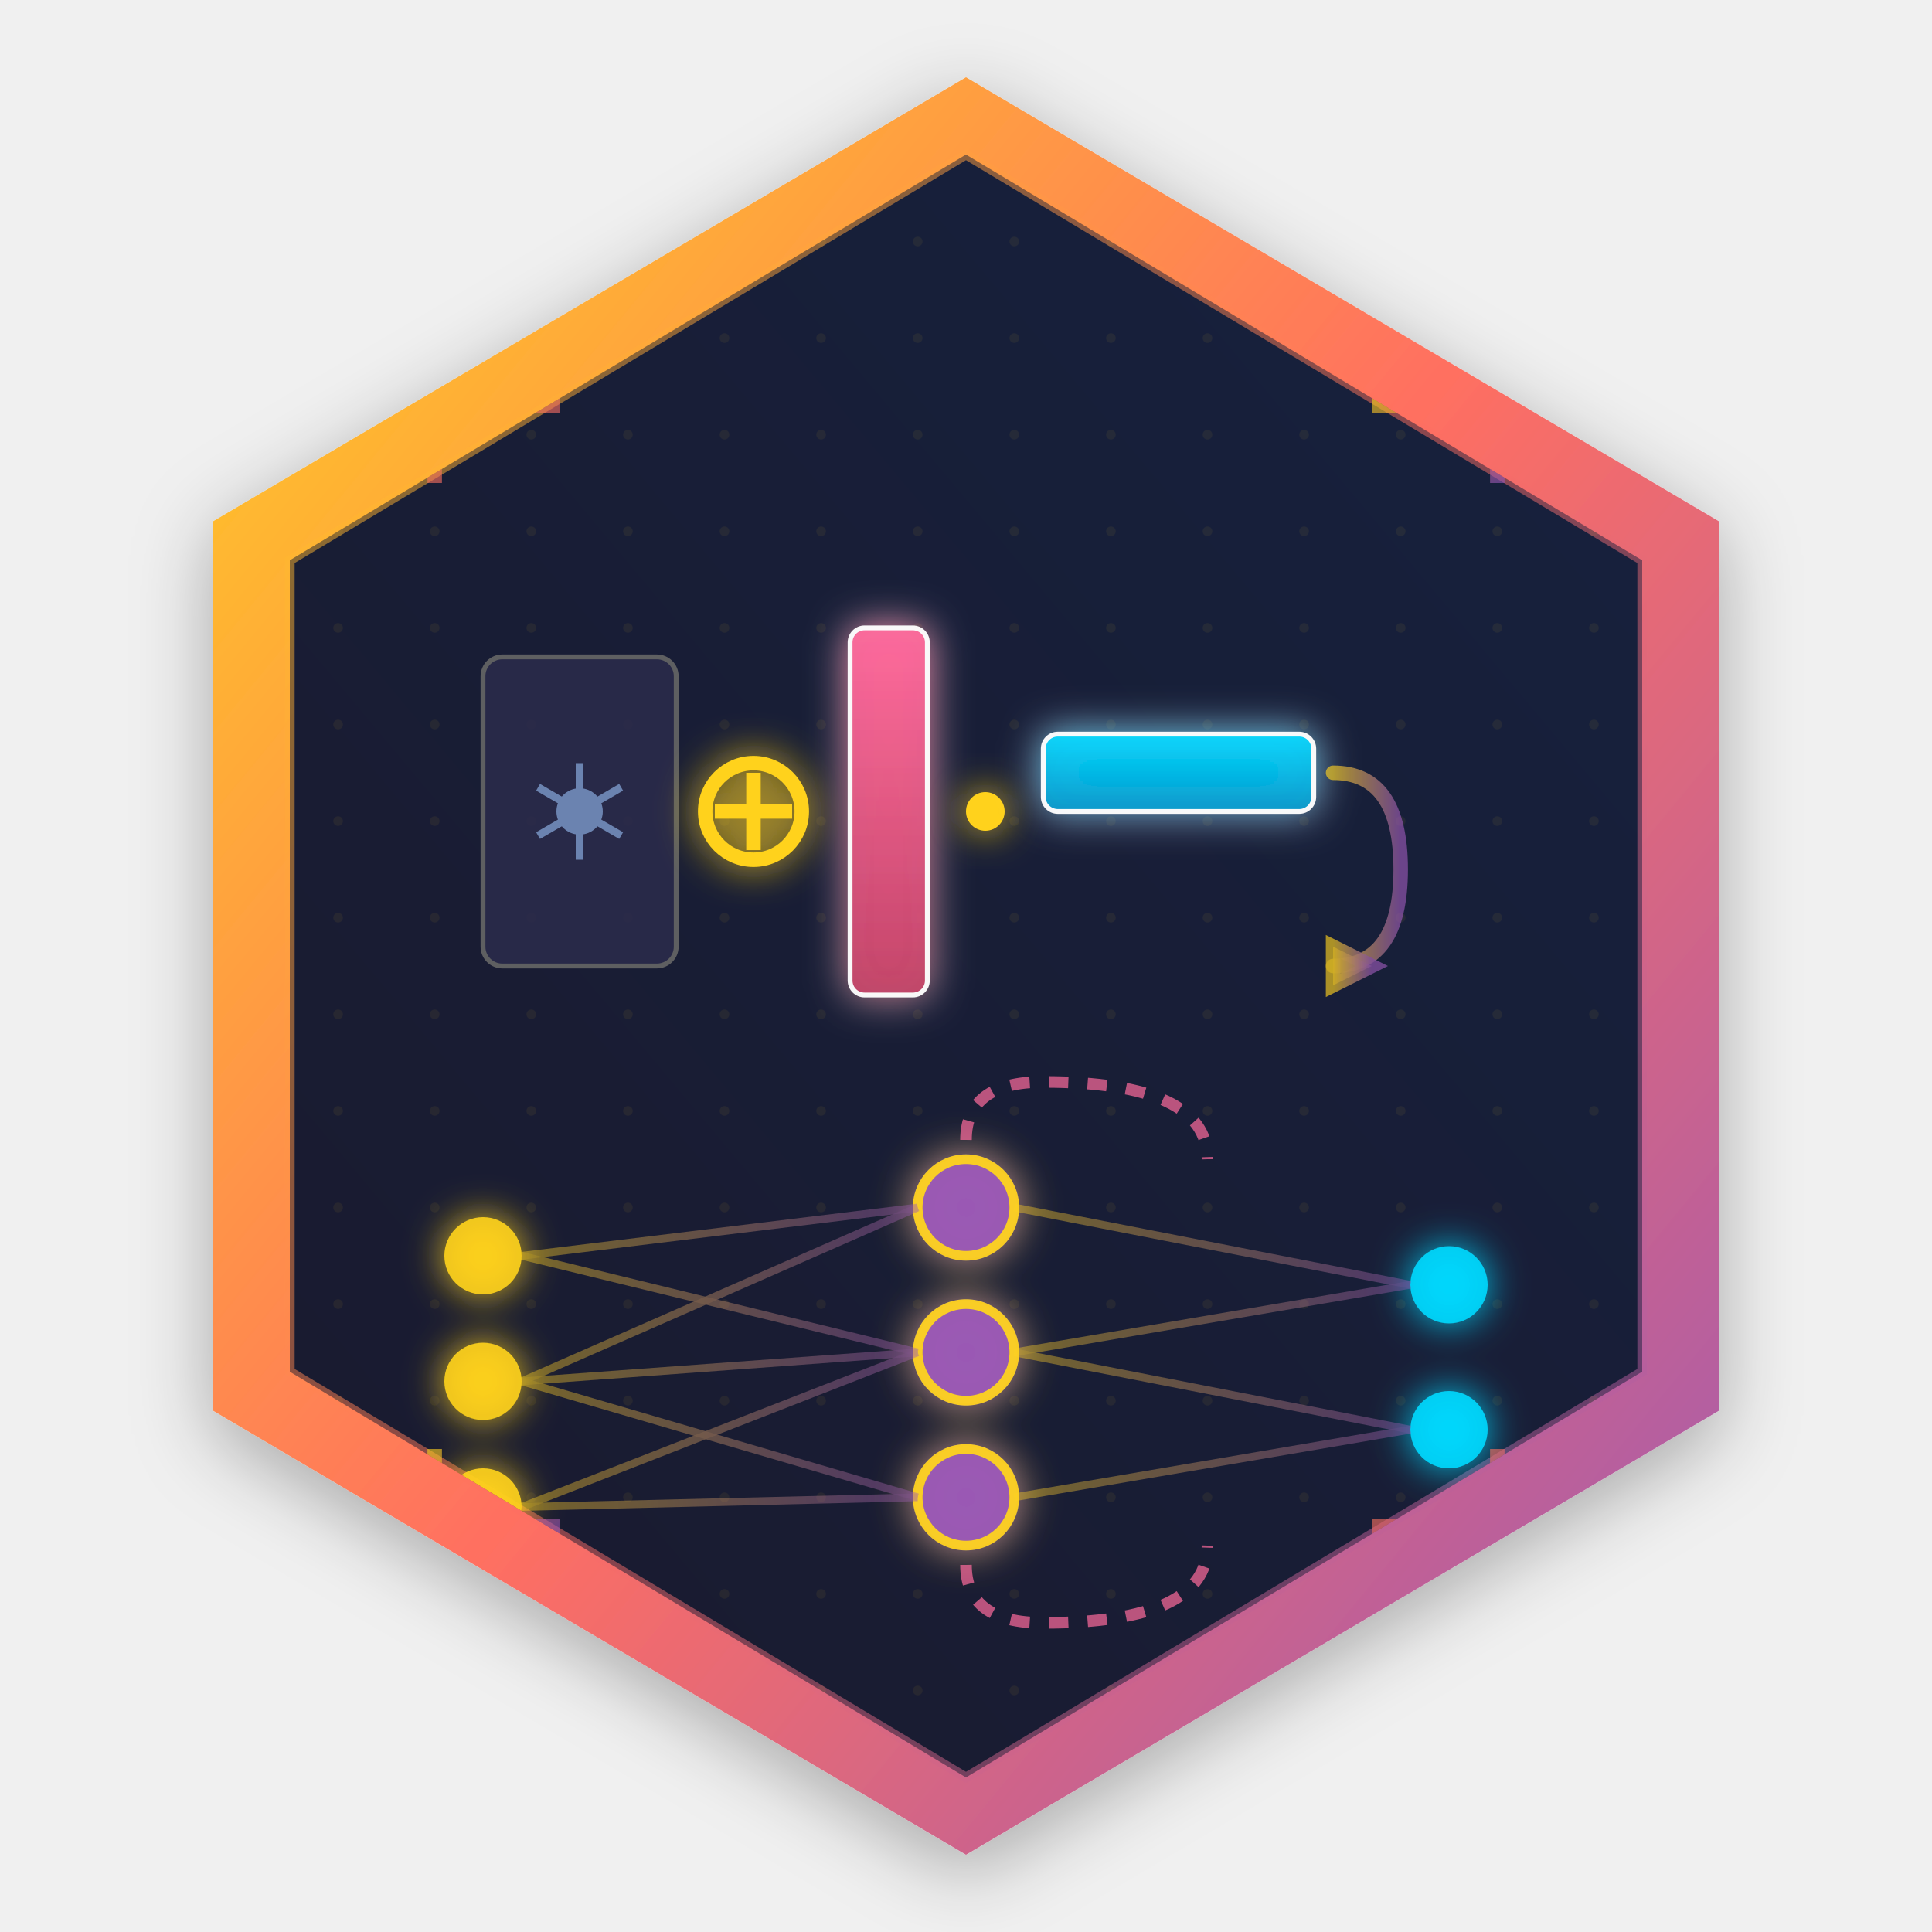
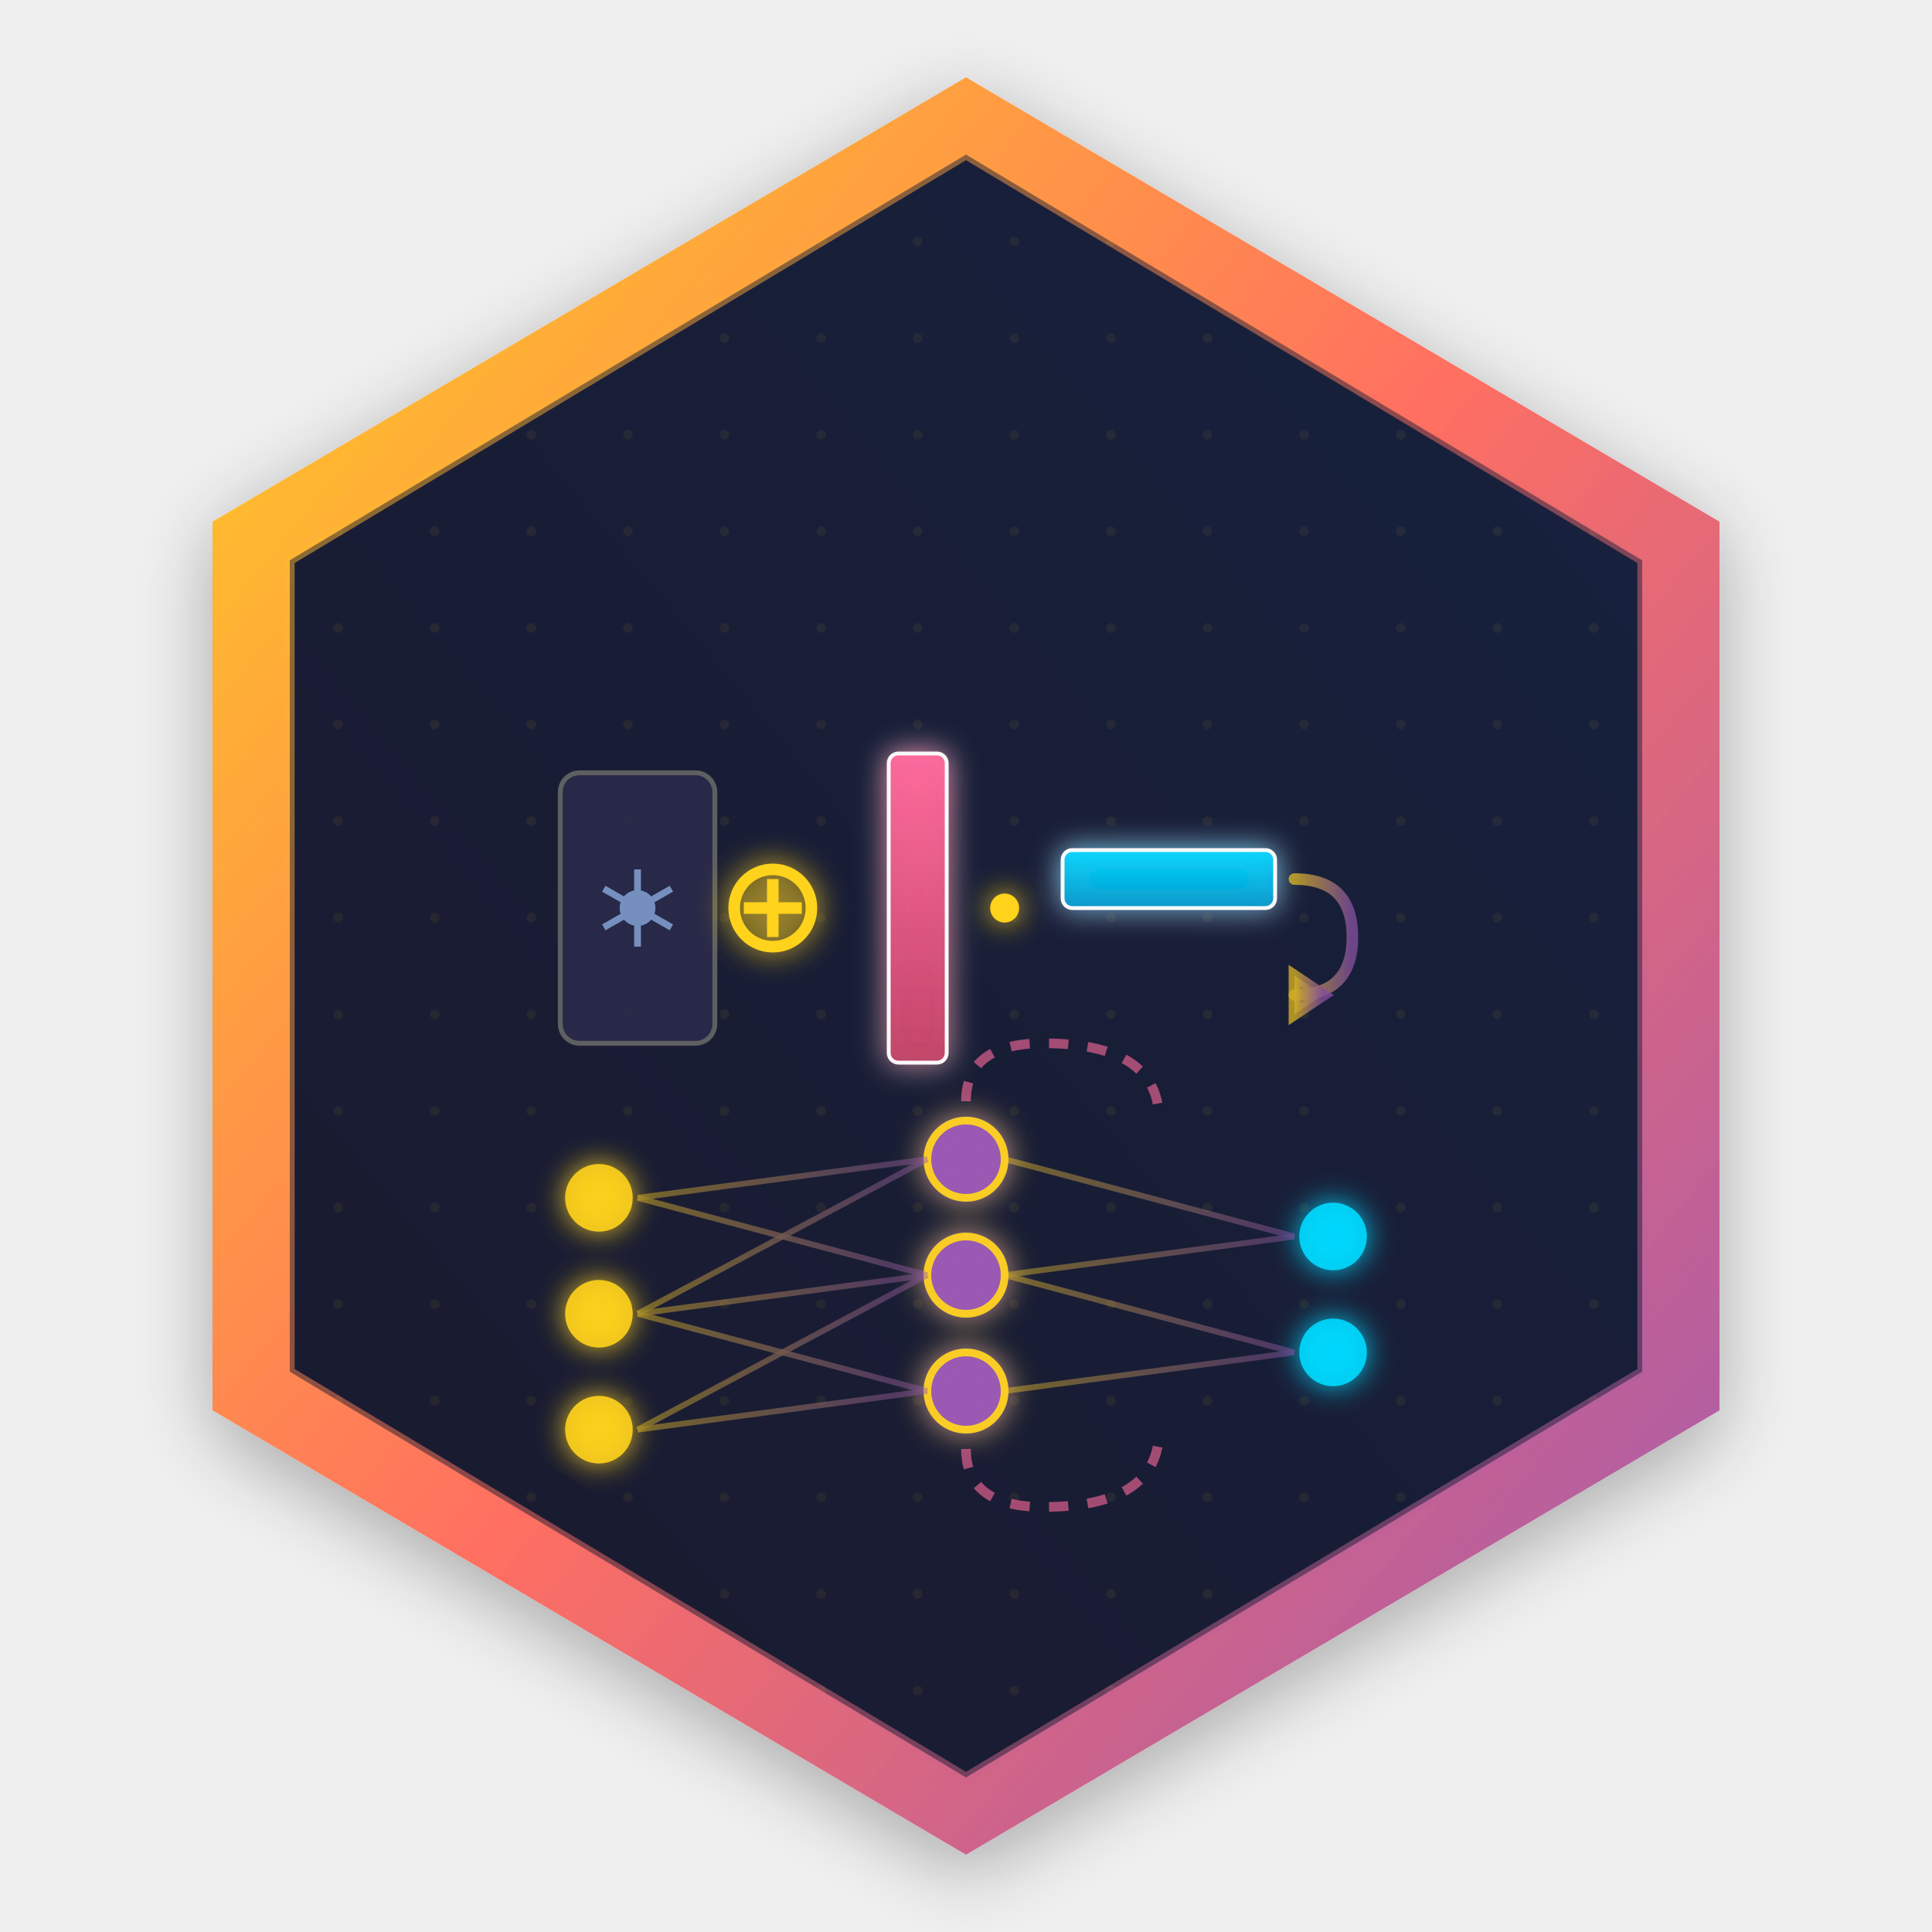
<svg xmlns="http://www.w3.org/2000/svg" viewBox="0 0 200 200" width="200" height="200">
  <defs>
    <linearGradient id="hexGradient" x1="0%" y1="0%" x2="100%" y2="100%">
      <stop offset="0%" style="stop-color:#FFD21E;stop-opacity:1" />
      <stop offset="50%" style="stop-color:#FF6F61;stop-opacity:1" />
      <stop offset="100%" style="stop-color:#9B59B6;stop-opacity:1" />
    </linearGradient>
    <linearGradient id="innerGradient" x1="0%" y1="100%" x2="100%" y2="0%">
      <stop offset="0%" style="stop-color:#1a1a2e;stop-opacity:1" />
      <stop offset="100%" style="stop-color:#16213e;stop-opacity:1" />
    </linearGradient>
-     <filter id="glow" x="-50%" y="-50%" width="200%" height="200%">
-       <feGaussianBlur stdDeviation="3" result="coloredBlur" />
-       <feMerge>
-         <feMergeNode in="coloredBlur" />
-         <feMergeNode in="SourceGraphic" />
-       </feMerge>
-     </filter>
    <filter id="nodeGlow" x="-100%" y="-100%" width="300%" height="300%">
-       <feGaussianBlur stdDeviation="2" result="blur" />
+       <feGaussianBlur stdDeviation="1.5" result="blur" />
      <feMerge>
        <feMergeNode in="blur" />
        <feMergeNode in="SourceGraphic" />
      </feMerge>
    </filter>
    <pattern id="matrixPattern" width="10" height="10" patternUnits="userSpaceOnUse">
      <rect width="10" height="10" fill="none" />
      <circle cx="5" cy="5" r="0.5" fill="rgba(255,210,30,0.2)" />
    </pattern>
    <filter id="shadow" x="-20%" y="-20%" width="140%" height="140%">
      <feDropShadow dx="0" dy="2" stdDeviation="4" flood-color="#000" flood-opacity="0.3" />
    </filter>
    <linearGradient id="connectionGrad" x1="0%" y1="0%" x2="100%" y2="0%">
      <stop offset="0%" style="stop-color:#FFD21E;stop-opacity:0.8" />
      <stop offset="100%" style="stop-color:#9B59B6;stop-opacity:0.8" />
    </linearGradient>
    <linearGradient id="loraA" x1="0%" y1="0%" x2="0%" y2="100%">
      <stop offset="0%" style="stop-color:#00D9FF;stop-opacity:1" />
      <stop offset="100%" style="stop-color:#0099CC;stop-opacity:1" />
    </linearGradient>
    <linearGradient id="loraB" x1="0%" y1="0%" x2="0%" y2="100%">
      <stop offset="0%" style="stop-color:#FF6B9D;stop-opacity:1" />
      <stop offset="100%" style="stop-color:#C44569;stop-opacity:1" />
    </linearGradient>
    <clipPath id="hexClip">
-       <polygon points="100,16 170,58 170,142 100,184 30,142 30,58" />
+       <polygon points="100,22 164,61 164,139 100,178 36,139 36,61" />
    </clipPath>
  </defs>
  <g filter="url(#shadow)">
    <polygon points="100,8 178,54 178,146 100,192 22,146 22,54" fill="url(#hexGradient)" stroke="none" />
  </g>
  <polygon points="100,16 170,58 170,142 100,184 30,142 30,58" fill="url(#innerGradient)" stroke="url(#hexGradient)" stroke-width="1" stroke-opacity="0.5" />
  <polygon points="100,16 170,58 170,142 100,184 30,142 30,58" fill="url(#matrixPattern)" opacity="0.3" />
  <g clip-path="url(#hexClip)">
-     <g transform="translate(50, 68)">
-       <rect x="0" y="0" width="20" height="32" rx="2" ry="2" fill="#2a2a4a" stroke="#666" stroke-width="0.5" opacity="0.9" />
-       <g transform="translate(10, 16)" stroke="#88aadd" stroke-width="0.8" fill="none" opacity="0.7">
-         <line x1="0" y1="-5" x2="0" y2="5" />
-         <line x1="-4.3" y1="-2.5" x2="4.3" y2="2.5" />
-         <line x1="-4.3" y1="2.5" x2="4.3" y2="-2.5" />
-         <circle cx="0" cy="0" r="2" fill="#88aadd" />
-       </g>
-     </g>
-     <g filter="url(#nodeGlow)">
-       <circle cx="78" cy="84" r="5" fill="none" stroke="#FFD21E" stroke-width="1.5" />
-       <line x1="78" y1="80" x2="78" y2="88" stroke="#FFD21E" stroke-width="1.5" />
-       <line x1="74" y1="84" x2="82" y2="84" stroke="#FFD21E" stroke-width="1.5" />
-     </g>
-     <g transform="translate(88, 65)" filter="url(#nodeGlow)">
-       <rect x="0" y="0" width="8" height="38" rx="1.5" ry="1.5" fill="url(#loraB)" stroke="#fff" stroke-width="0.5" opacity="0.95" />
-     </g>
-     <circle cx="102" cy="84" r="2" fill="#FFD21E" filter="url(#nodeGlow)" />
-     <g transform="translate(108, 76)" filter="url(#nodeGlow)">
-       <rect x="0" y="0" width="28" height="8" rx="1.5" ry="1.5" fill="url(#loraA)" stroke="#fff" stroke-width="0.5" opacity="0.95" />
-     </g>
-     <g stroke="url(#connectionGrad)" stroke-width="1.5" fill="none" opacity="0.8" stroke-linecap="round">
-       <path d="M 138 80 Q 145 80 145 90 Q 145 100 138 100" />
-       <polygon points="138,98 142,100 138,102" fill="url(#connectionGrad)" />
-     </g>
-     <g transform="translate(0, 0)">
-       <g filter="url(#nodeGlow)">
-         <circle cx="50" cy="130" r="4" fill="#FFD21E" opacity="0.9" />
-         <circle cx="50" cy="143" r="4" fill="#FFD21E" opacity="0.9" />
-         <circle cx="50" cy="156" r="4" fill="#FFD21E" opacity="0.9" />
+     <g transform="translate(100, 100)">
+       <g transform="translate(-42, -20)">
+         <rect x="0" y="0" width="16" height="28" rx="2" ry="2" fill="#2a2a4a" stroke="#666" stroke-width="0.5" opacity="0.9" />
+         <g transform="translate(8, 14)" stroke="#88aadd" stroke-width="0.7" fill="none" opacity="0.8">
+           <line x1="0" y1="-4" x2="0" y2="4" />
+           <line x1="-3.5" y1="-2" x2="3.5" y2="2" />
+           <line x1="-3.5" y1="2" x2="3.5" y2="-2" />
+           <circle cx="0" cy="0" r="1.5" fill="#88aadd" />
+         </g>
      </g>
      <g filter="url(#nodeGlow)">
-         <circle cx="100" cy="125" r="5" fill="#9B59B6" stroke="#FFD21E" stroke-width="1" opacity="0.95" />
-         <circle cx="100" cy="140" r="5" fill="#9B59B6" stroke="#FFD21E" stroke-width="1" opacity="0.95" />
-         <circle cx="100" cy="155" r="5" fill="#9B59B6" stroke="#FFD21E" stroke-width="1" opacity="0.95" />
+         <circle cx="-20" cy="-6" r="4" fill="none" stroke="#FFD21E" stroke-width="1.2" />
+         <line x1="-20" y1="-9" x2="-20" y2="-3" stroke="#FFD21E" stroke-width="1.2" />
+         <line x1="-23" y1="-6" x2="-17" y2="-6" stroke="#FFD21E" stroke-width="1.2" />
      </g>
-       <g filter="url(#nodeGlow)">
-         <circle cx="150" cy="133" r="4" fill="#00D9FF" opacity="0.9" />
-         <circle cx="150" cy="148" r="4" fill="#00D9FF" opacity="0.9" />
+       <g transform="translate(-8, -22)" filter="url(#nodeGlow)">
+         <rect x="0" y="0" width="6" height="32" rx="1" ry="1" fill="url(#loraB)" stroke="#fff" stroke-width="0.4" opacity="0.95" />
      </g>
-       <g stroke="url(#connectionGrad)" stroke-width="0.8" opacity="0.5">
-         <line x1="54" y1="130" x2="95" y2="125" />
-         <line x1="54" y1="130" x2="95" y2="140" />
-         <line x1="54" y1="143" x2="95" y2="125" />
-         <line x1="54" y1="143" x2="95" y2="140" />
-         <line x1="54" y1="143" x2="95" y2="155" />
-         <line x1="54" y1="156" x2="95" y2="140" />
-         <line x1="54" y1="156" x2="95" y2="155" />
+       <circle cx="4" cy="-6" r="1.5" fill="#FFD21E" filter="url(#nodeGlow)" />
+       <g transform="translate(10, -12)" filter="url(#nodeGlow)">
+         <rect x="0" y="0" width="22" height="6" rx="1" ry="1" fill="url(#loraA)" stroke="#fff" stroke-width="0.4" opacity="0.95" />
      </g>
-       <g stroke="url(#connectionGrad)" stroke-width="0.8" opacity="0.5">
-         <line x1="105" y1="125" x2="146" y2="133" />
-         <line x1="105" y1="140" x2="146" y2="133" />
-         <line x1="105" y1="140" x2="146" y2="148" />
-         <line x1="105" y1="155" x2="146" y2="148" />
+       <g stroke="url(#connectionGrad)" stroke-width="1.2" fill="none" opacity="0.8" stroke-linecap="round">
+         <path d="M 34 -9 Q 40 -9 40 -3 Q 40 3 34 3" />
+         <polygon points="34,1 37,3 34,5" fill="url(#connectionGrad)" />
      </g>
-       <g stroke="#FF6B9D" stroke-width="1.2" fill="none" opacity="0.7" stroke-dasharray="2,2">
-         <path d="M 100 118 Q 100 112 108 112 Q 125 112 125 120" />
-         <path d="M 100 162 Q 100 168 108 168 Q 125 168 125 160" />
+       <g transform="translate(0, 32)">
+         <g filter="url(#nodeGlow)">
+           <circle cx="-38" cy="-8" r="3.5" fill="#FFD21E" opacity="0.9" />
+           <circle cx="-38" cy="4" r="3.5" fill="#FFD21E" opacity="0.9" />
+           <circle cx="-38" cy="16" r="3.5" fill="#FFD21E" opacity="0.9" />
+         </g>
+         <g filter="url(#nodeGlow)">
+           <circle cx="0" cy="-12" r="4" fill="#9B59B6" stroke="#FFD21E" stroke-width="0.8" opacity="0.95" />
+           <circle cx="0" cy="0" r="4" fill="#9B59B6" stroke="#FFD21E" stroke-width="0.8" opacity="0.95" />
+           <circle cx="0" cy="12" r="4" fill="#9B59B6" stroke="#FFD21E" stroke-width="0.8" opacity="0.95" />
+         </g>
+         <g filter="url(#nodeGlow)">
+           <circle cx="38" cy="-4" r="3.5" fill="#00D9FF" opacity="0.9" />
+           <circle cx="38" cy="8" r="3.5" fill="#00D9FF" opacity="0.9" />
+         </g>
+         <g stroke="url(#connectionGrad)" stroke-width="0.6" opacity="0.5">
+           <line x1="-34" y1="-8" x2="-4" y2="-12" />
+           <line x1="-34" y1="-8" x2="-4" y2="0" />
+           <line x1="-34" y1="4" x2="-4" y2="-12" />
+           <line x1="-34" y1="4" x2="-4" y2="0" />
+           <line x1="-34" y1="4" x2="-4" y2="12" />
+           <line x1="-34" y1="16" x2="-4" y2="0" />
+           <line x1="-34" y1="16" x2="-4" y2="12" />
+         </g>
+         <g stroke="url(#connectionGrad)" stroke-width="0.6" opacity="0.5">
+           <line x1="4" y1="-12" x2="34" y2="-4" />
+           <line x1="4" y1="0" x2="34" y2="-4" />
+           <line x1="4" y1="0" x2="34" y2="8" />
+           <line x1="4" y1="12" x2="34" y2="8" />
+         </g>
+         <g stroke="#FF6B9D" stroke-width="1" fill="none" opacity="0.6" stroke-dasharray="2,2">
+           <path d="M 0 -18 Q 0 -24 8 -24 Q 20 -24 20 -16" />
+           <path d="M 0 18 Q 0 24 8 24 Q 20 24 20 16" />
+         </g>
      </g>
-     </g>
-     <g stroke="url(#hexGradient)" stroke-width="1.5" fill="none" opacity="0.6">
-       <path d="M 45 50 L 45 42 L 58 42" />
-       <path d="M 155 50 L 155 42 L 142 42" />
-       <path d="M 45 150 L 45 158 L 58 158" />
-       <path d="M 155 150 L 155 158 L 142 158" />
    </g>
  </g>
</svg>
